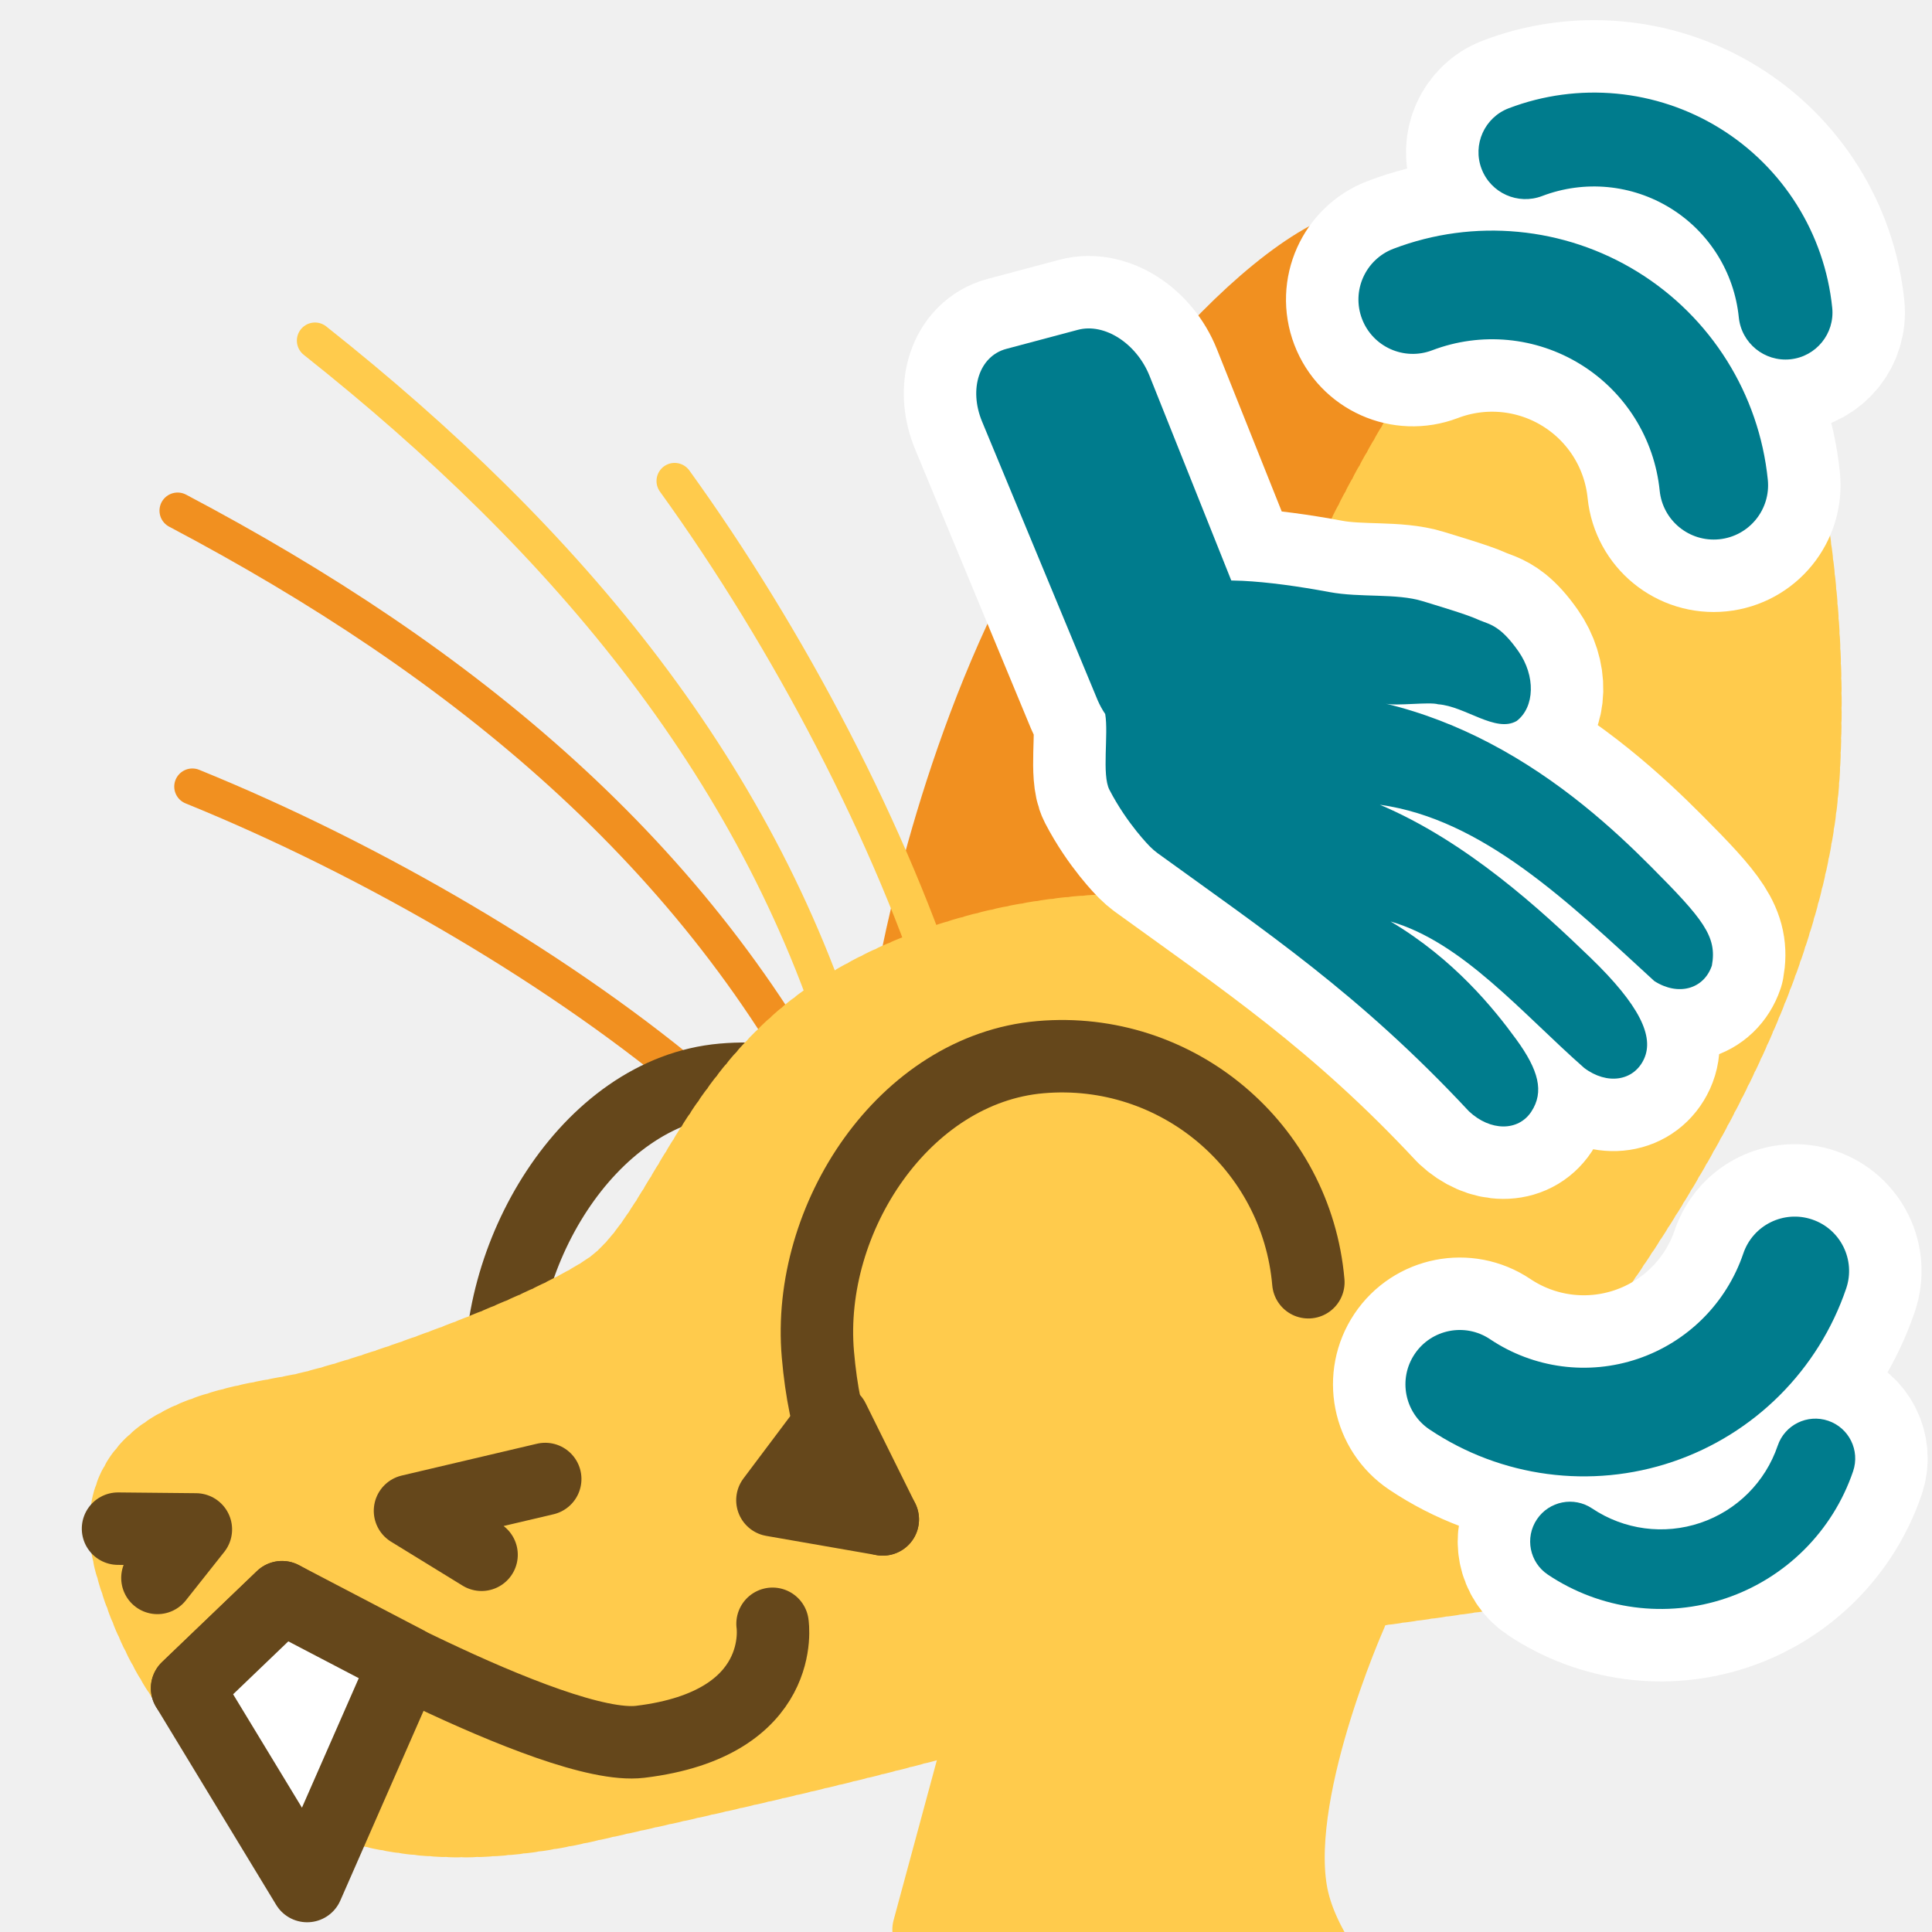
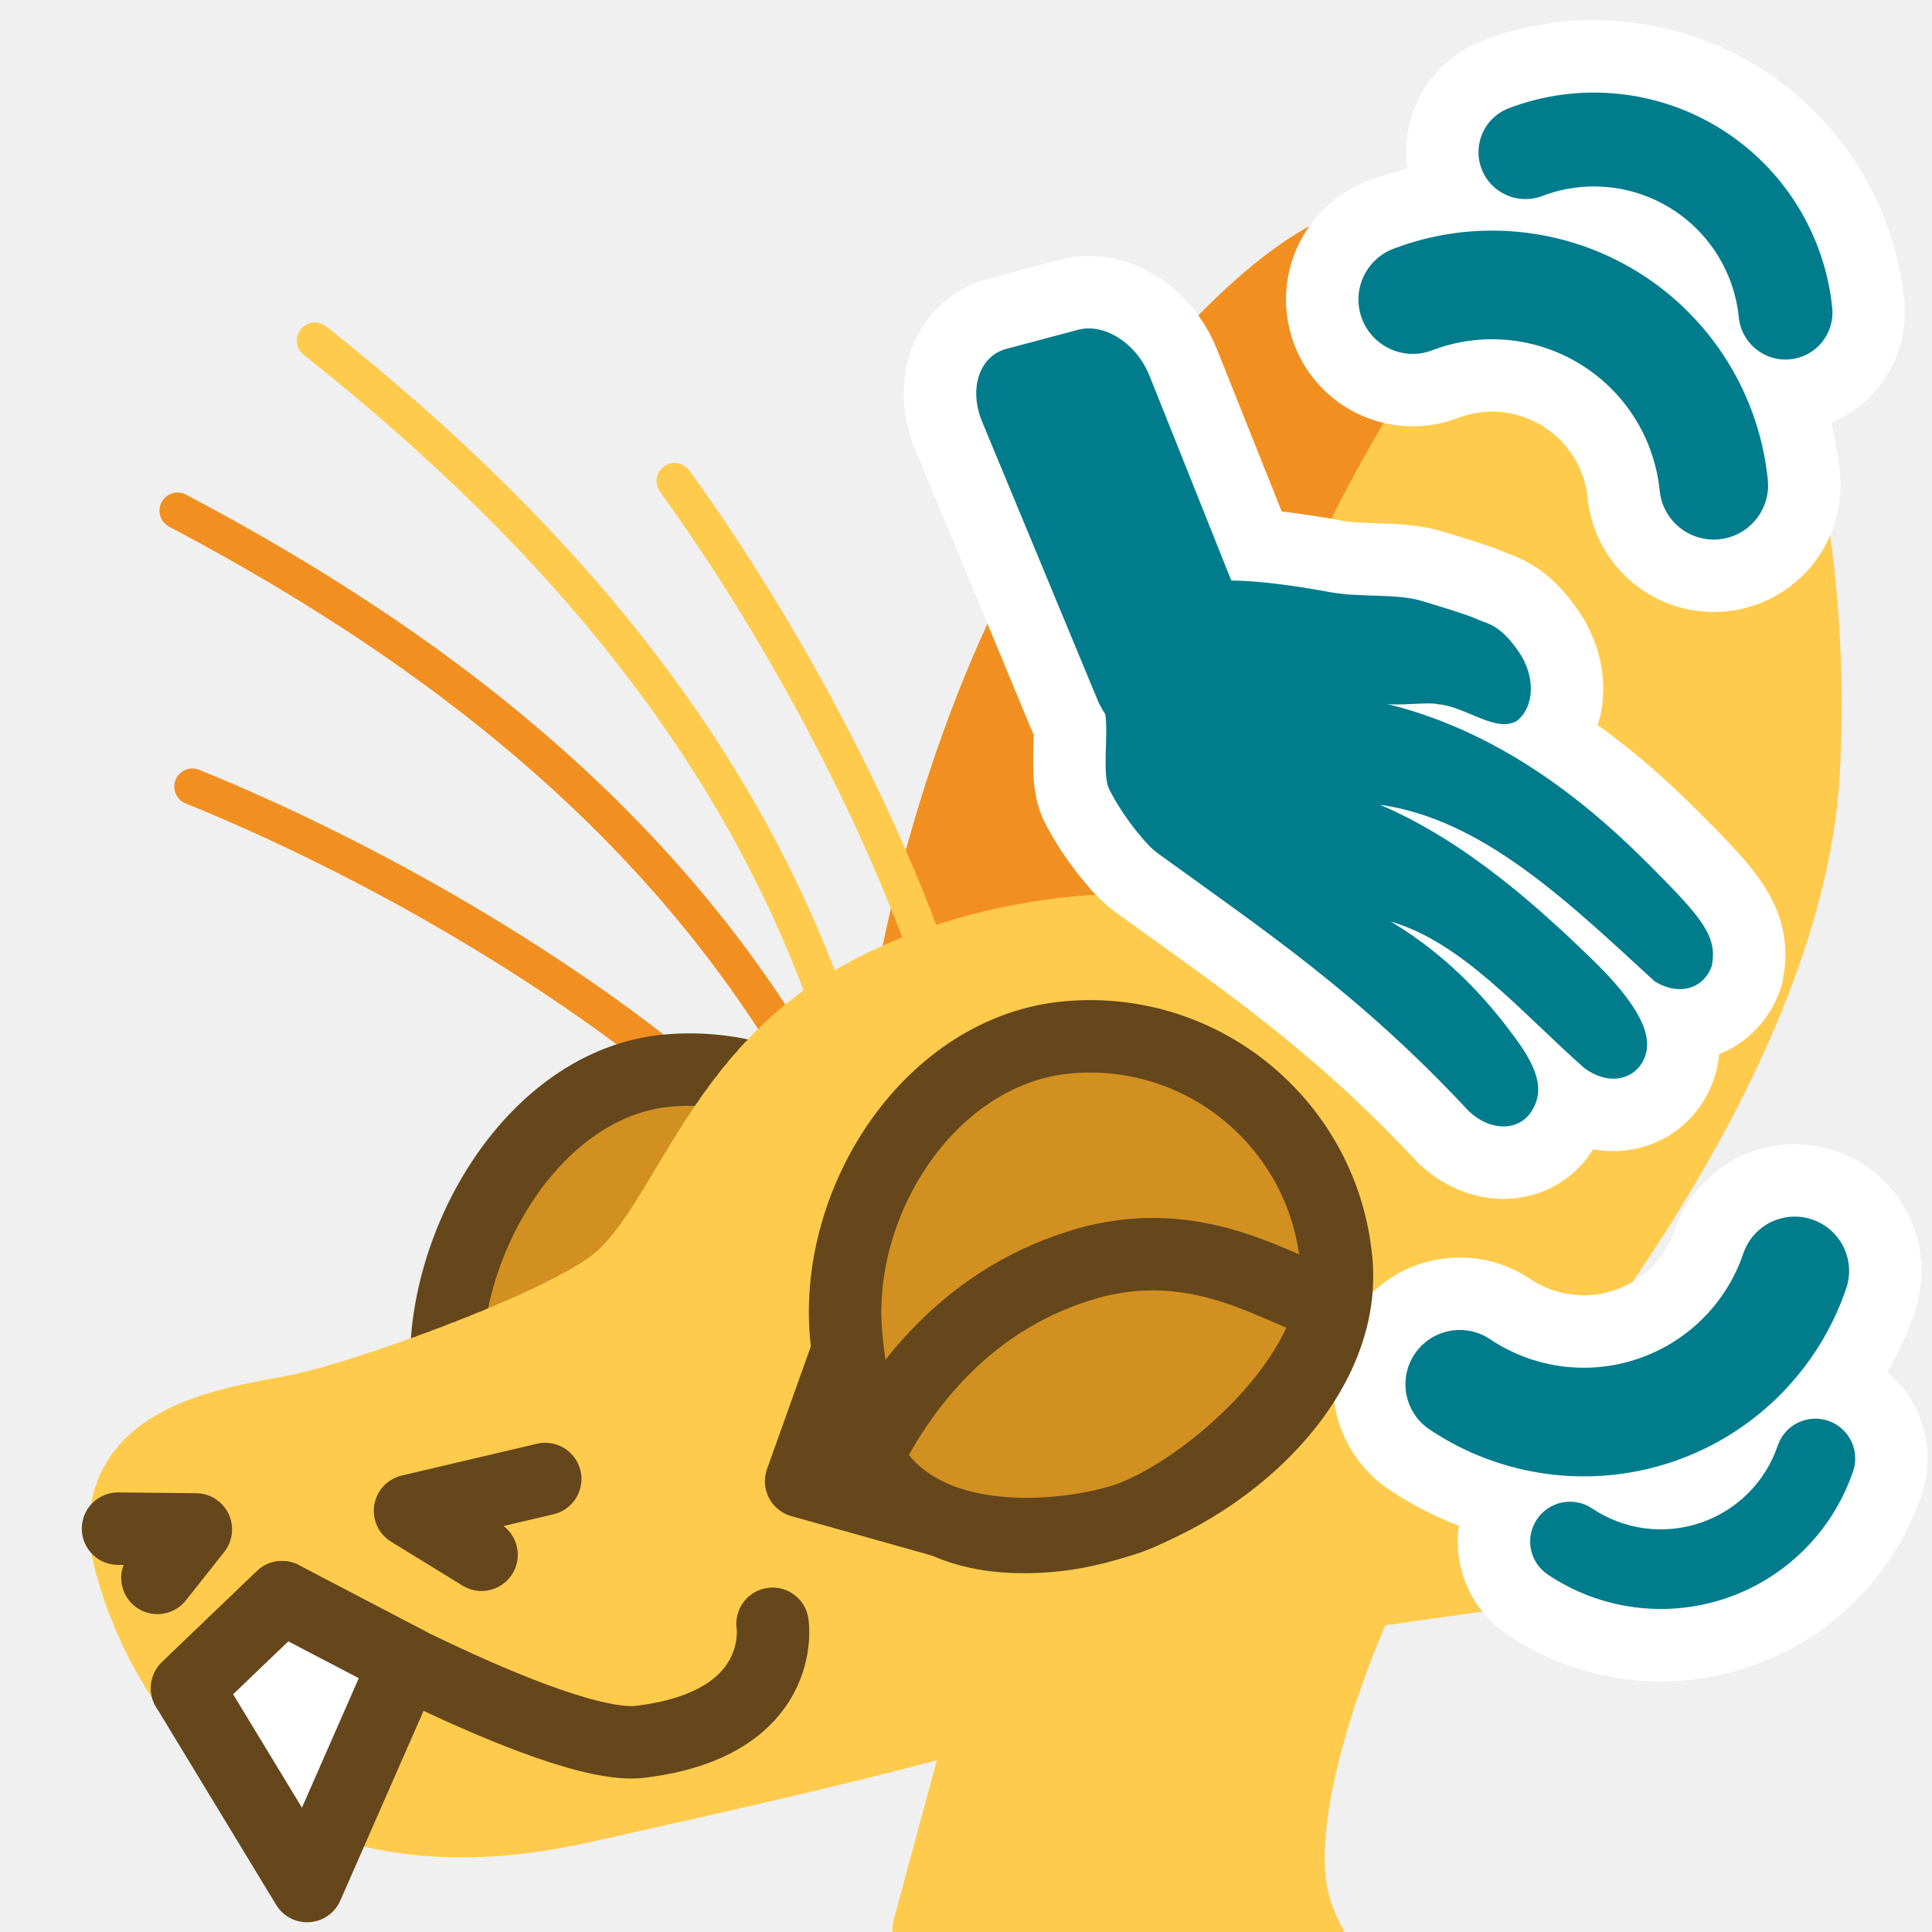
<svg xmlns="http://www.w3.org/2000/svg" version="1.1" id="svg824" width="1706.667" height="1706.667" viewBox="0 0 1706.667 1706.667">
  <defs id="defs828" />
  <g id="layer1" style="display:inline">
    <path style="display:none;fill:#123456;stroke:#123456;stroke-width:64;stroke-linecap:round;stroke-linejoin:round;-inkscape-stroke:none;paint-order:fill markers stroke;stop-color:#000000" d="m 1298.031,865.098 c 70.798,131.454 185.382,239.025 198.706,401.828 -29.438,-19.135 -55.932,-14.719 -79.483,13.247 91.022,54.7 58.514,175.917 81.69,267.15 l -99.353,6.624 c 66.759,58.919 81.773,128.186 90.522,198.706 l -494.507,2.208 c -24.38,-41.481 23.115,-208.563 66.236,-227.044 0,0 3.379,-20.015 -75.353,-9.455 C 1015.23,1271.09 1172.184,1096.186 1298.031,865.098 Z" id="path3091" />
    <path style="opacity:1;fill:#ffcb4c;fill-opacity:1;stroke:#ffcb4c;stroke-width:64;stroke-linecap:round;stroke-linejoin:round;stroke-miterlimit:4;stroke-dasharray:none;stroke-dashoffset:0;stroke-opacity:1;paint-order:fill markers stroke;stop-color:#000000" d="m 885.046,1465.07 -64.785,239.508 62.822,-25.521 -51.043,200.244 459.384,-15.705 c 0,0 -127.607,-94.233 -149.202,-184.539 -21.595,-90.306 51.043,-253.25 51.043,-253.25 z" id="path3340" />
    <g id="g12988" transform="rotate(-4.96504,1815.862,1040.902)">
      <path style="display:inline;fill:none;fill-opacity:1;stroke:#f19020;stroke-width:32;stroke-linecap:round;stroke-linejoin:round;stroke-miterlimit:4;stroke-dasharray:none;stroke-dashoffset:0;stroke-opacity:1;paint-order:fill markers stroke;stop-color:#000000" d="M 206.049,553.694 C 359.575,632.156 520.102,745.587 632.843,860.187" id="path6280-0-6" />
      <path style="display:inline;fill:none;fill-opacity:1;stroke:#f19020;stroke-width:32;stroke-linecap:round;stroke-linejoin:round;stroke-miterlimit:4;stroke-dasharray:none;stroke-dashoffset:0;stroke-opacity:1;paint-order:fill markers stroke;stop-color:#000000" d="M 214.163,309.731 C 453.7,464.053 646.247,652.291 747.67,906.302" id="path6280-3" />
-       <g id="g12997" style="fill:none">
-         <path id="path1915-9" style="display:inline;fill:none;stroke:#65471b;stroke-width:64;stroke-linecap:round;stroke-linejoin:round;paint-order:fill markers stroke;stop-color:#000000" d="m 869.113,1070.759 c 1e-5,120.717 -155.86,218.577 -276.577,218.577 -120.717,0 -160.577,-55.86 -160.577,-176.577 0,-120.717 97.86,-260.577 218.577,-260.577 120.717,0 218.577,97.86 218.577,218.577 z" />
+       <g id="g12997" style="fill:#d19020;fill-opacity:1" transform="translate(-47.53363,-12.22876)">
+         <path id="path1915-9" style="display:inline;fill:#d19020;fill-opacity:1;stroke:#65471b;stroke-width:64;stroke-linecap:round;stroke-linejoin:round;paint-order:fill markers stroke;stop-color:#000000" d="m 869.113,1070.759 c 1e-5,120.717 -155.86,218.577 -276.577,218.577 -120.717,0 -160.577,-55.86 -160.577,-176.577 0,-120.717 97.86,-260.577 218.577,-260.577 120.717,0 218.577,97.86 218.577,218.577 z" />
      </g>
      <path style="opacity:1;fill:#f19020;fill-opacity:1;stroke:#f19020;stroke-width:64;stroke-linecap:round;stroke-miterlimit:4;stroke-dasharray:none;stroke-dashoffset:0;stroke-opacity:1;paint-order:fill markers stroke;stop-color:#000000" d="m 823.581,785.504 c 0,0 43.388,-171.845 139.574,-327.213 105.815,-170.92 280.591,-320.051 342.14,-289.79 61.549,30.261 59.401,255.635 15.01,390.544 -44.392,134.909 -225.965,384.528 -225.965,384.528 z" id="path1640" />
      <path id="path1148" style="display:inline;opacity:1;fill:#ffcb4c;stroke:#ffcb4c;stroke-width:64;stroke-linecap:round;stroke-linejoin:round;stroke-miterlimit:4;stroke-dasharray:6.4, 6.4;stroke-dashoffset:0;stroke-opacity:1;paint-order:fill markers stroke;stop-color:#000000" d="m 1299.055,1153.559 c 0,0 -0.108,-10.821 -0.951,-28.418 -0.422,-8.799 -1.026,-19.291 -1.895,-30.973 -0.869,-11.681 -2,-24.552 -3.473,-38.105 -1.473,-13.553 -3.289,-27.788 -5.523,-42.201 -2.235,-14.413 -4.889,-29.005 -8.043,-43.268 -1.577,-7.131 -3.279,-14.182 -5.115,-21.086 -1.836,-6.904 -3.807,-13.662 -5.922,-20.213 -2.115,-6.551 -4.373,-12.892 -6.787,-18.963 -2.414,-6.071 -4.983,-11.87 -7.715,-17.334 -2.732,-5.464 -5.935,-10.786 -9.539,-15.961 -3.604,-5.175 -7.611,-10.205 -11.949,-15.084 -4.338,-4.879 -9.007,-9.609 -13.94,-14.186 -4.932,-4.576 -10.126,-8.999 -15.514,-13.266 -5.387,-4.266 -10.967,-8.375 -16.67,-12.324 -5.703,-3.949 -11.53,-7.738 -17.41,-11.363 -11.761,-7.251 -23.737,-13.847 -35.371,-19.76 -11.634,-5.913 -22.926,-11.142 -33.32,-15.66 -10.395,-4.519 -19.891,-8.326 -27.934,-11.395 -16.085,-6.137 -26.354,-9.318 -26.354,-9.318 -106.831,-15.988 -232.175,6.969 -312.625,60.014 -101.267,66.77 -136.887,176.629 -198.707,211.955 -61.82,35.325 -225.2,77.273 -280.396,83.897 -55.196,6.623 -183.25,6.625 -161.172,123.641 22.078,117.016 112.599,282.605 377.541,247.279 264.942,-35.326 313.515,-44.157 536.508,-88.314 22.897,-4.534 53.848,-18.32 86.828,-36.947 l 213.871,-11.428 -92.926,-75.256 c 5.358,-4.84 10.6,-9.718 15.633,-14.637 l 142.076,-2.375 -84.881,-69.668 c 3.481,-6.554 6.481,-13.021 8.627,-19.307 1.052,-3.082 2.033,-6.627 3.047,-9.977 z" />
      <path style="display:none;fill:#123456;stroke:#123456;stroke-width:64;stroke-linecap:round;stroke-linejoin:round;-inkscape-stroke:none;paint-order:fill markers stroke;stop-color:#000000" d="M 880.931,744.045 C 763.916,771.643 622.613,916.257 622.613,916.257 620.953,833.211 611.28,749.437 735.213,677.809 c -124.695,-7.457 -249.288,-15.117 -408.452,46.365 0,0 303.226,-263.622 490.142,-280.397 172.212,-15.455 264.942,37.533 264.942,37.533 -0.192,-45.683 -31.458,-88.259 -90.522,-128.055 0,0 295.852,97.145 333.385,194.291 37.533,97.145 28.702,167.796 28.702,167.796 l -243.752,34.923 c 0,0 -111.711,-33.819 -228.727,-6.221 z" id="path1637" />
      <path id="path13483" style="display:inline;opacity:1;fill:#ffcb4c;stroke:#ffcb4c;stroke-width:64;stroke-linecap:round;stroke-linejoin:round;stroke-miterlimit:4;stroke-dasharray:6.4, 6.4;stroke-dashoffset:0;stroke-opacity:1;paint-order:fill markers stroke;stop-color:#000000" d="m 1522.471,142.843 c -79.117,-7.612 -265.969,260.597 -301.444,343.631 -31.585,73.929 -124.28,258.778 -150.604,311.158 -101.103,357.391 105.667,365.014 214.06,421.313 107.673,-107.716 310.991,-336.769 341.209,-558.239 41.372,-303.219 -51.914,-512.927 -103.22,-517.863 z" />
      <g id="g13003">
        <path style="opacity:1;fill:none;fill-opacity:1;stroke:#65471b;stroke-width:64;stroke-linecap:round;stroke-linejoin:round;stroke-miterlimit:4;stroke-dasharray:none;stroke-dashoffset:0;stroke-opacity:1;paint-order:fill markers stroke;stop-color:#000000" d="m 83.898,1201.07 68.443,6.623 -37.533,39.741" id="path2163" />
        <path style="opacity:1;fill:none;fill-opacity:1;stroke:#65471b;stroke-width:64;stroke-linecap:round;stroke-linejoin:round;stroke-miterlimit:4;stroke-dasharray:none;stroke-dashoffset:0;stroke-opacity:1;paint-order:fill markers stroke;stop-color:#000000" d="m 401.828,1251.85 -59.612,-44.157 121.432,-17.663" id="path2198" />
        <path style="opacity:1;fill:none;fill-opacity:1;stroke:#65471b;stroke-width:64;stroke-linecap:round;stroke-linejoin:round;stroke-miterlimit:4;stroke-dasharray:none;stroke-dashoffset:0;stroke-opacity:1;paint-order:fill markers stroke;stop-color:#000000" d="m 132.471,1346.787 90.522,-72.859 c 0,0 227.99,157.194 304.174,154.641 131.805,-4.416 125.469,-93.736 125.469,-93.736" id="path2200" />
        <path style="opacity:1;fill:#ffffff;fill-opacity:1;stroke:#65471b;stroke-width:64;stroke-linecap:round;stroke-linejoin:round;stroke-miterlimit:4;stroke-dasharray:none;stroke-dashoffset:0;stroke-opacity:1;paint-order:fill markers stroke;stop-color:#000000" d="m 222.993,1530.039 -90.522,-183.251 90.522,-72.859 103.769,66.235 z" id="path2202" />
      </g>
-       <g id="g12993">
-         <path style="opacity:1;fill:#65471b;fill-opacity:1;stroke:#65471b;stroke-width:64;stroke-linecap:round;stroke-linejoin:round;stroke-miterlimit:4;stroke-dasharray:none;stroke-dashoffset:0;stroke-opacity:1;paint-order:fill markers stroke;stop-color:#000000" d="m 661.976,1226.049 59.656,-66.534 35.995,91.892 z" id="path7852" />
-         <path id="path1915" style="opacity:1;fill:none;stroke:#65471b;stroke-width:64;stroke-linecap:round;stroke-linejoin:round;paint-order:fill markers stroke;stop-color:#000000" d="m 757.627,1251.407 c -31.446,-33.041 -44.492,-84.347 -44.492,-150.184 -4e-5,-120.717 97.86,-244.577 218.577,-244.577 120.717,-2e-5 218.577,97.86 218.577,218.577" />
-       </g>
      <path style="opacity:1;fill:none;fill-opacity:1;stroke:#ffcb4c;stroke-width:32;stroke-linecap:round;stroke-linejoin:round;stroke-miterlimit:4;stroke-dasharray:none;stroke-dashoffset:0;stroke-opacity:1;paint-order:fill markers stroke;stop-color:#000000" d="M 348.066,170.596 C 555.168,366.305 709.848,586.718 762.87,855.04" id="path6280" />
      <path style="display:inline;fill:none;fill-opacity:1;stroke:#ffcb4c;stroke-width:32;stroke-linecap:round;stroke-linejoin:round;stroke-miterlimit:4;stroke-dasharray:none;stroke-dashoffset:0;stroke-opacity:1;paint-order:fill markers stroke;stop-color:#000000" d="M 653.826,321.647 C 742.297,469.631 818.141,650.969 852.865,807.933" id="path6280-0" />
      <g id="layer2" transform="rotate(14.48841,35.10391,529.7629)">
        <path id="rect21082" style="color:#000000;fill:#007c8d;fill-opacity:1;stroke:#ffffff;stroke-width:128;stroke-linecap:round;stroke-linejoin:round;stroke-miterlimit:4;stroke-dasharray:none;paint-order:stroke fill markers" d="m 1488.986,366.663 c -36.916,-26.444 -91.441,-62.051 -158.633,-84.01 -29.75,-9.723 -61.984,-16.77 -96.272,-19.162 9.479,0.748 37.988,-8.147 45.78,-7.099 23.686,-2.319 54.353,16.768 70.897,3.053 13.804,-14.812 9.919,-42.1 -8.676,-60.949 -7.798,-7.904 -13.928,-12.551 -19.097,-15.422 -8.617,-4.785 -14.57,-4.635 -21.152,-6.415 -10.532,-2.848 -38.454,-6.218 -50.484,-7.836 -24.059,-3.237 -54.673,6.192 -82.579,5.688 -27.906,-0.504 -55.148,0.286 -77.454,2.923 -3.37,0.398 -6.585,0.849 -9.735,1.335 L 980.509,12.518 c -16.089,-26.46 -47.052,-39.767 -69.163,-29.724 L 851.698,9.897 C 829.326,20.065 824.637,50.204 841.289,76.807 L 982.607,302.518 c 2.518,3.92 5.428,7.622 8.664,11.02 5.982,17.235 5.803,53.485 14.739,65.379 20.469,27.246 43.691,43.602 43.691,43.602 2.432,1.745 4.962,3.284 7.555,4.594 0.905,0.769 -0.941,-0.71 0,0 104.206,51.753 196.219,92.891 308.959,179.376 21.546,14.342 45.893,10.398 54.38,-8.808 8.487,-19.207 0.317,-37.293 -23.645,-60.748 -23.962,-23.456 -65.84,-60.72 -126.754,-84.375 65.564,7.576 127.214,60.208 190.042,99.278 22.464,11.734 45.235,4.301 50.861,-16.602 5.627,-20.903 -11.451,-45.999 -61.567,-80.411 -50.116,-34.412 -124.898,-83.12 -205.748,-102.404 91.794,-2.507 178.187,57.153 264.87,113.482 22.881,9.803 44.33,0.015 47.907,-21.862 0.431,-26.197 -14.315,-39.223 -67.576,-77.376 z" />
      </g>
      <path id="path3101-8" style="color:#000000;display:inline;fill:#007c8d;stroke:#ffffff;stroke-width:128;stroke-linecap:round;stroke-linejoin:round;stroke-miterlimit:4;stroke-dasharray:none;stroke-opacity:1;paint-order:stroke fill markers" d="m 1597.205,1236.871 a 35.169,35.169 0 0 0 -46.351,18.038 c -13.663,31.073 -40.946,53.963 -73.92,62.02 -32.974,8.057 -67.738,0.328 -94.192,-20.942 a 35.169,35.169 0 0 0 -49.446,5.37 35.169,35.169 0 0 0 5.369,49.447 c 43.461,34.945 100.792,47.691 154.965,34.454 54.173,-13.238 99.164,-50.986 121.611,-102.036 a 35.169,35.169 0 0 0 -18.038,-46.351 z m 1.325,-178.331 a 48,48 0 0 0 -63.261,24.619 c -18.648,42.409 -55.884,73.65 -100.887,84.647 -45.003,10.997 -92.451,0.448 -128.555,-28.582 a 48,48 0 0 0 -67.485,7.329 48,48 0 0 0 7.328,67.487 c 59.316,47.694 137.563,65.09 211.5,47.023 73.937,-18.067 135.341,-69.587 165.978,-139.261 a 48,48 0 0 0 -24.619,-63.261 z" />
      <path id="path3101-2-2" style="color:#000000;display:inline;fill:#007c8d;stroke:#ffffff;stroke-width:128;stroke-linecap:round;stroke-linejoin:round;stroke-miterlimit:4;stroke-dasharray:none;stroke-opacity:1;paint-order:stroke fill markers" d="m 1387.854,108.624 a 41.477,41.477 0 0 0 51.251,28.532 c 38.501,-10.964 79.816,-3.401 111.939,20.488 32.123,23.889 51.253,61.28 51.833,101.308 a 41.477,41.477 0 0 0 42.074,40.872 41.477,41.477 0 0 0 40.872,-42.074 c -0.952,-65.763 -32.501,-127.423 -85.276,-166.671 -52.775,-39.248 -120.906,-51.718 -184.161,-33.705 a 41.477,41.477 0 0 0 -28.532,51.251 z m -116.69,122.887 a 48,48 0 0 0 59.311,33.019 c 44.556,-12.688 92.368,-3.936 129.542,23.71 37.174,27.646 59.313,70.917 59.984,117.24 a 48,48 0 0 0 48.691,47.3 48,48 0 0 0 47.3,-48.691 c -1.102,-76.104 -37.612,-147.462 -98.686,-192.882 -61.074,-45.42 -139.92,-59.851 -213.122,-39.006 a 48,48 0 0 0 -33.019,59.311 z" />
    </g>
+     <g id="g12993" transform="rotate(-5.151248,1601.153,759.088)" style="display:inline;fill:#d19020;fill-opacity:1">
+       <path style="opacity:1;fill:#d19020;fill-opacity:1;stroke:#65471b;stroke-width:64;stroke-linecap:round;stroke-linejoin:round;stroke-miterlimit:4;stroke-dasharray:none;stroke-dashoffset:0;stroke-opacity:1;paint-order:fill markers stroke;stop-color:#000000" d="m 661.976,1226.049 53.367,-115.501 86.531,168.711 z" id="path7852" />
+       <path id="path1915" style="opacity:1;fill:#d19020;fill-opacity:1;stroke:#65471b;stroke-width:64;stroke-linecap:round;stroke-linejoin:round;paint-order:fill markers stroke;stop-color:#000000" d="m 1150.289,1075.222 c 0,120.717 -151.86,218.577 -272.577,218.577 -120.717,0 -164.577,-71.86 -164.577,-192.577 -2e-5,-120.717 97.86,-244.577 218.577,-244.577 120.717,-2e-5 218.577,97.86 218.577,218.577 z" />
+       <path id="path1749" style="display:inline;fill:#d19020;fill-opacity:1;stroke:#65471b;stroke-width:64;stroke-linecap:round;stroke-linejoin:round;-inkscape-stroke:none;paint-order:fill markers stroke;stop-color:#000000" d="m 925.783,1058.14 c -111.901,23.517 -174.601,104.195 -204.103,151.674 39.968,93.965 177.1,86.881 225.006,74.903 60.343,-15.087 171.346,-89.012 196.729,-172.482 -38.486,-7.457 -105.731,-77.613 -217.633,-54.096 z" />
+     </g>
  </g>
</svg>
